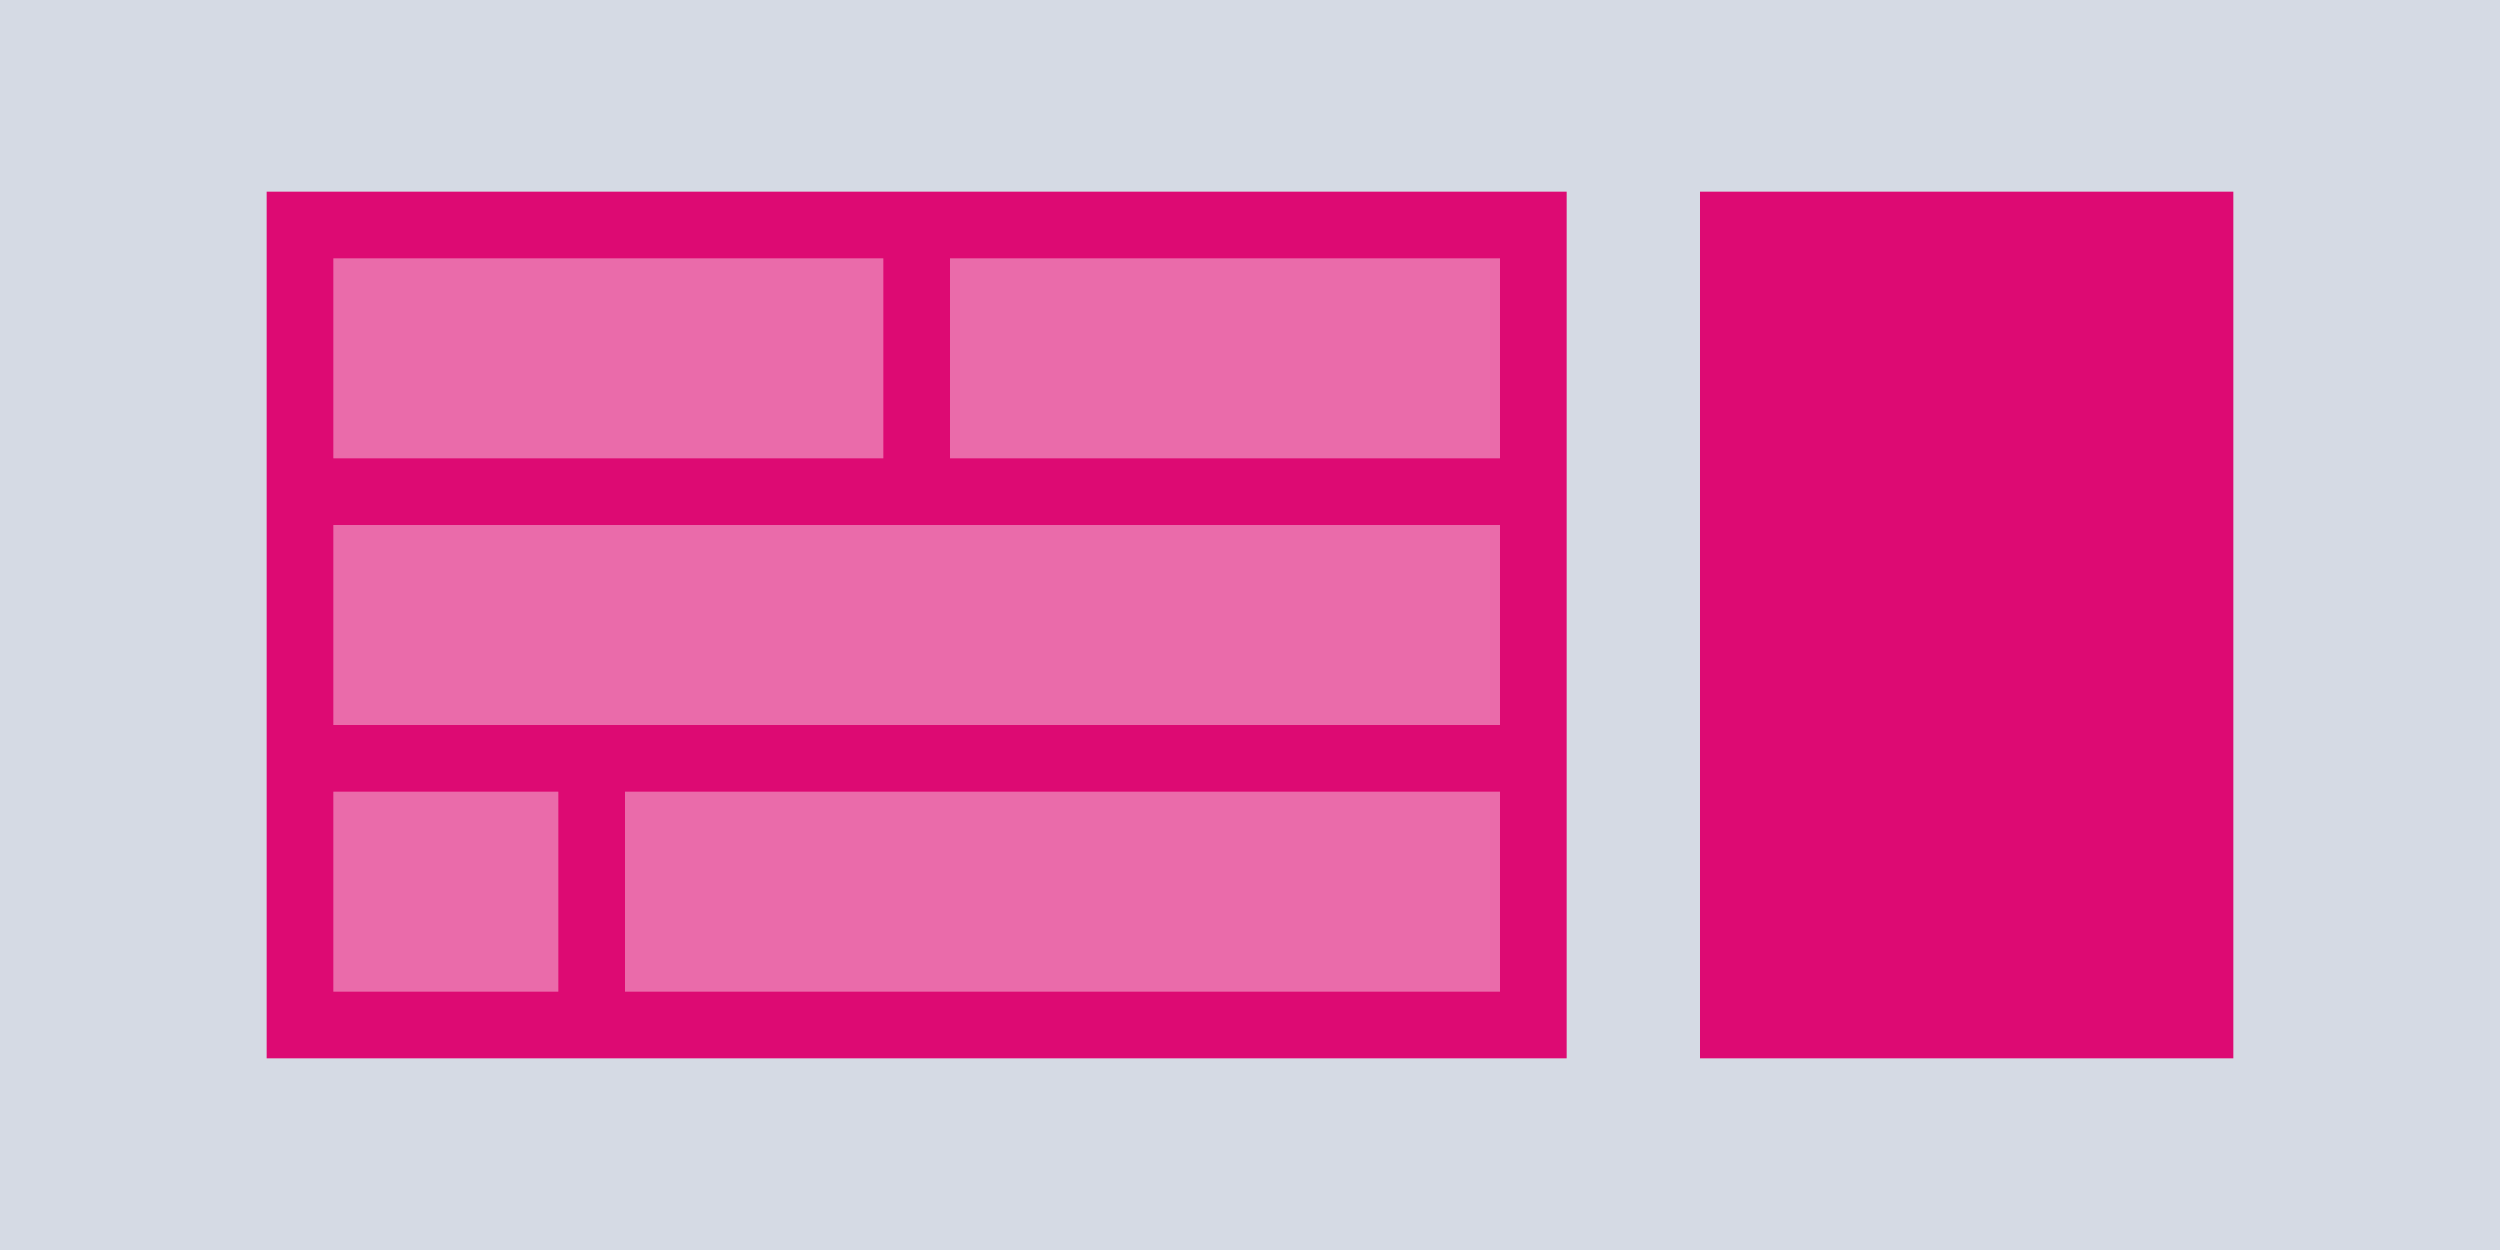
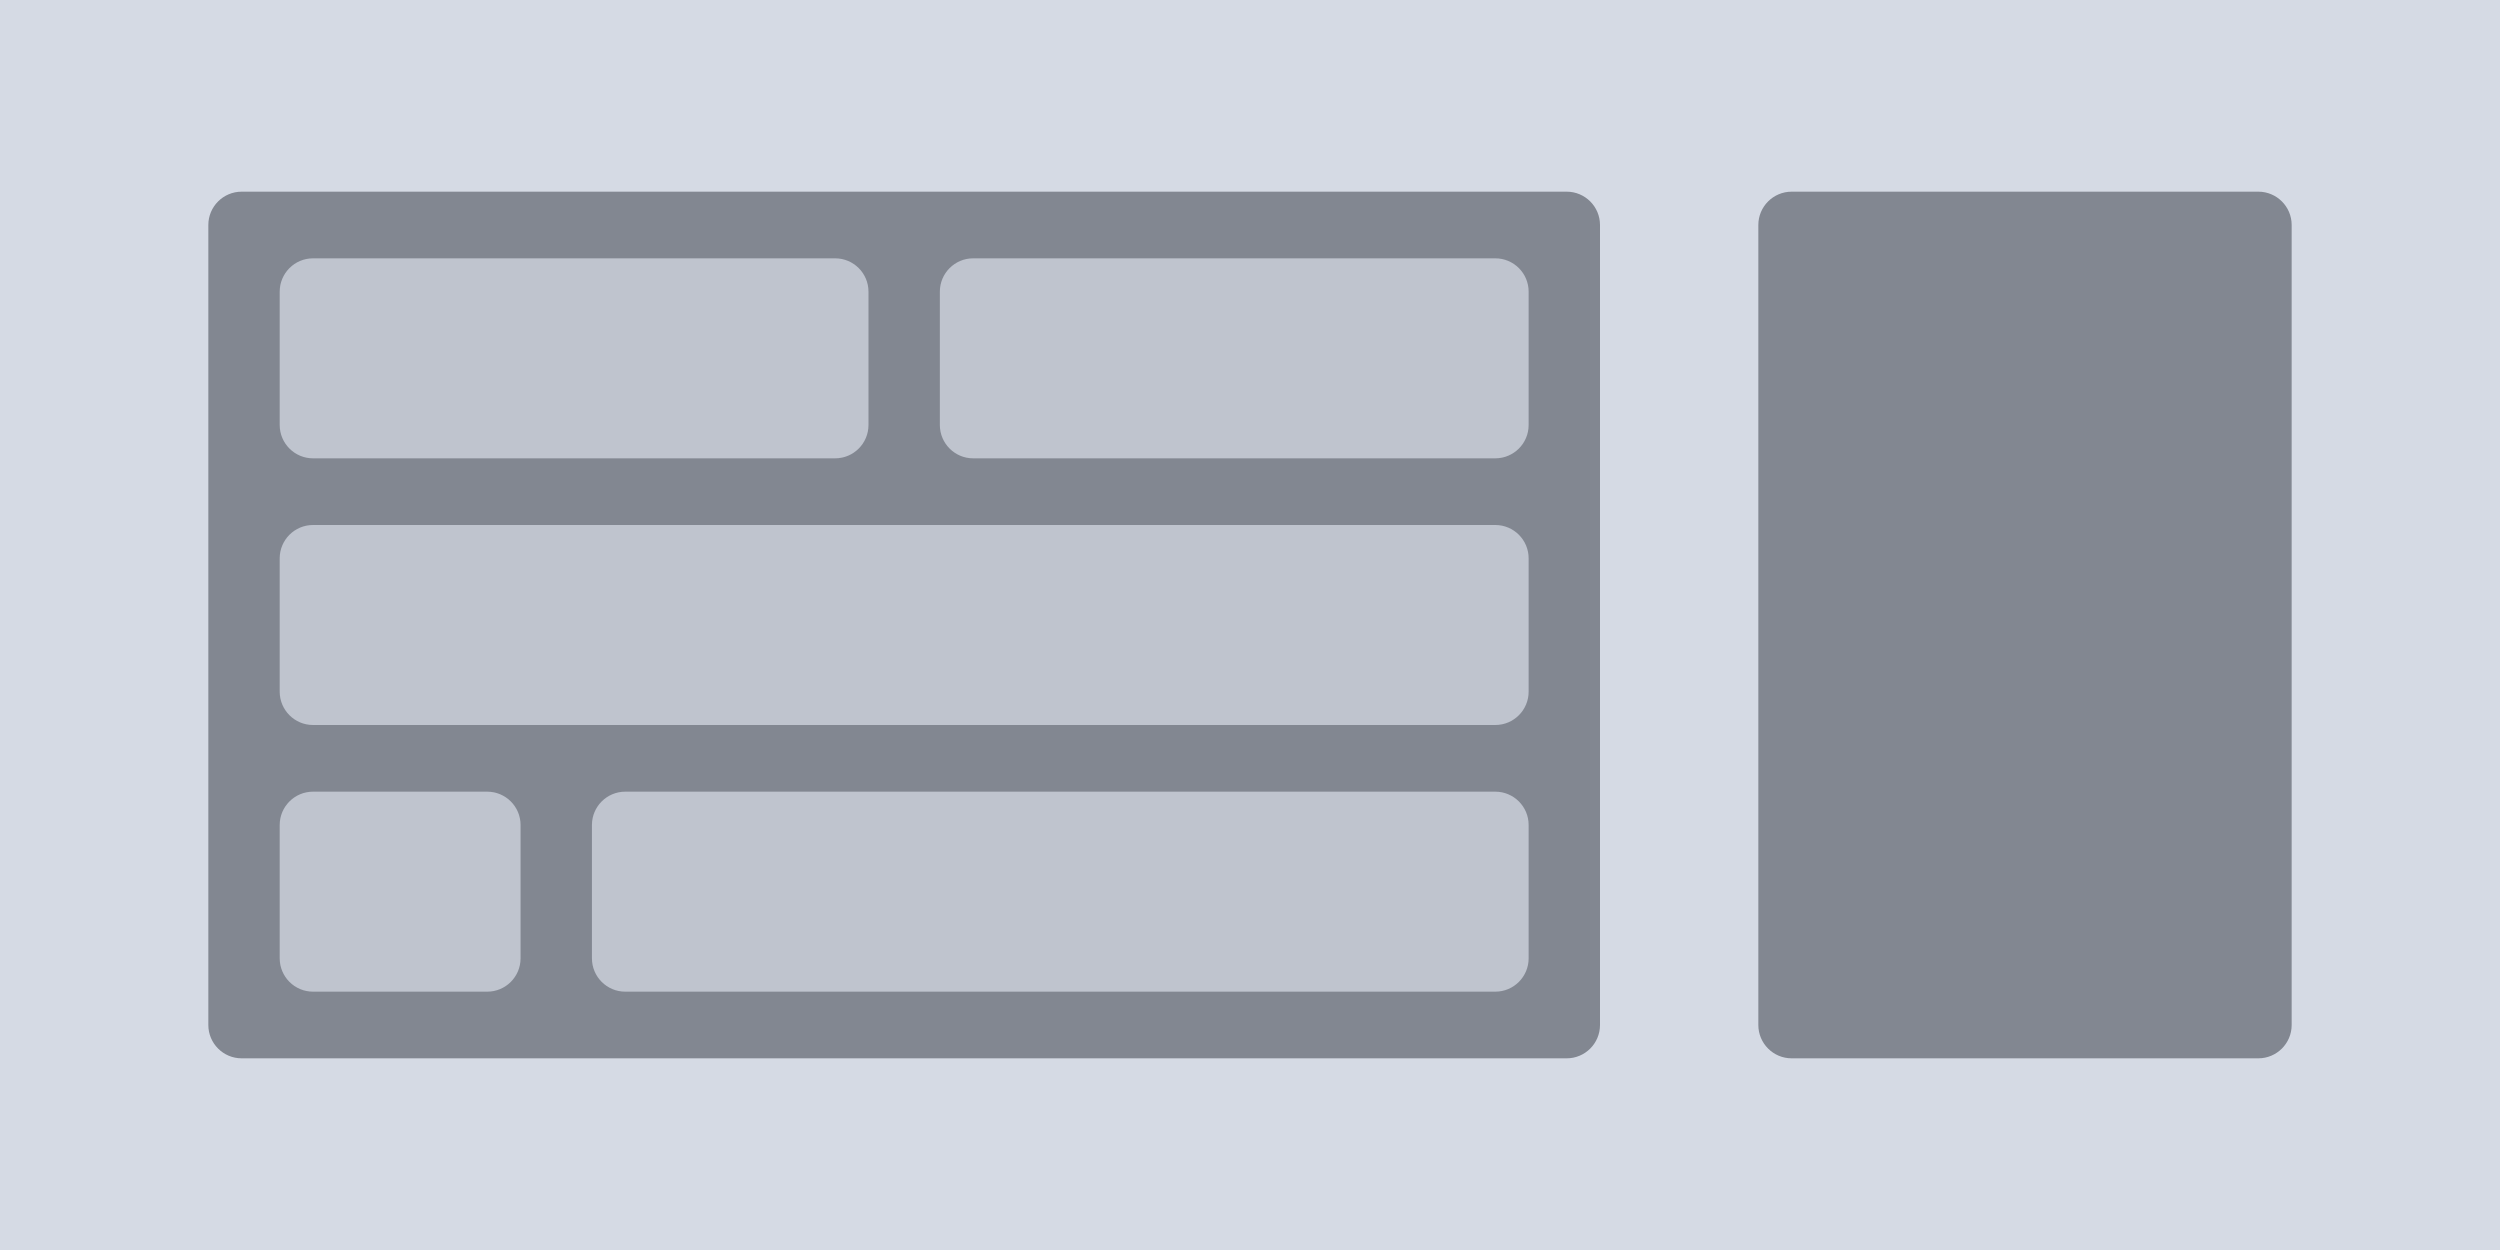
- <svg xmlns="http://www.w3.org/2000/svg" width="300" height="150" viewBox="0 0 300 150">
-   <g fill="none" fill-rule="evenodd">
-     <rect width="300" height="150" fill="#5A77AD" opacity=".18" />
-     <path fill="#DD0A73" d="M204,23 L268,23 L268,127 L204,127 L204,23 Z" />
-     <g transform="translate(32 23)">
-       <path fill="#DD0A73" d="M0,0 L156,0 L156,104 L0,104 L0,0 Z" />
-       <g fill="#FFF" opacity=".397" transform="translate(8 8)">
-         <path d="M0 64L27 64 27 88 0 88 0 64zM0 0L66 0 66 24 0 24 0 0zM0 32L140 32 140 56 0 56 0 32zM74 0L140 0 140 24 74 24 74 0zM35 64L140 64 140 88 35 88 35 64z" />
-       </g>
+ <svg xmlns="http://www.w3.org/2000/svg" width="300" height="150" viewBox="0 0 300 150" fill="none">
+   <path opacity="0.18" d="M300 0H0V150H300V0Z" fill="#5A77AD" />
+   <g style="mix-blend-mode:luminosity">
+     <path fill-rule="evenodd" clip-rule="evenodd" d="M211 27C211 24.791 212.791 23 215 23H271C273.209 23 275 24.791 275 27V123C275 125.209 273.209 127 271 127H215C212.791 127 211 125.209 211 123V27Z" fill="#F04E98" />
+     <path fill-rule="evenodd" clip-rule="evenodd" d="M25 27C25 24.791 26.791 23 29 23H188C190.209 23 192 24.791 192 27V123C192 125.209 190.209 127 188 127H29C26.791 127 25 125.209 25 123V27Z" fill="#F04E98" />
+     <g opacity="0.5">
+       <path fill-rule="evenodd" clip-rule="evenodd" d="M33.564 99C33.564 96.791 35.355 95 37.564 95H58.468C60.677 95 62.468 96.791 62.468 99V115C62.468 117.209 60.677 119 58.468 119H37.564C35.355 119 33.564 117.209 33.564 115V99ZM33.564 35C33.564 32.791 35.355 31 37.564 31H100.218C102.427 31 104.218 32.791 104.218 35V51C104.218 53.209 102.427 55 100.218 55H37.564C35.355 55 33.564 53.209 33.564 51V35ZM33.564 67C33.564 64.791 35.355 63 37.564 63H179.436C181.645 63 183.436 64.791 183.436 67V83C183.436 85.209 181.645 87 179.436 87H37.564C35.355 87 33.564 85.209 33.564 83V67ZM112.782 35C112.782 32.791 114.573 31 116.782 31H179.436C181.645 31 183.436 32.791 183.436 35V51C183.436 53.209 181.645 55 179.436 55H116.782C114.573 55 112.782 53.209 112.782 51V35ZM71.032 99C71.032 96.791 72.823 95 75.032 95H179.436C181.645 95 183.436 96.791 183.436 99V115C183.436 117.209 181.645 119 179.436 119H75.032C72.823 119 71.032 117.209 71.032 115V99Z" fill="white" />
    </g>
  </g>
</svg>
